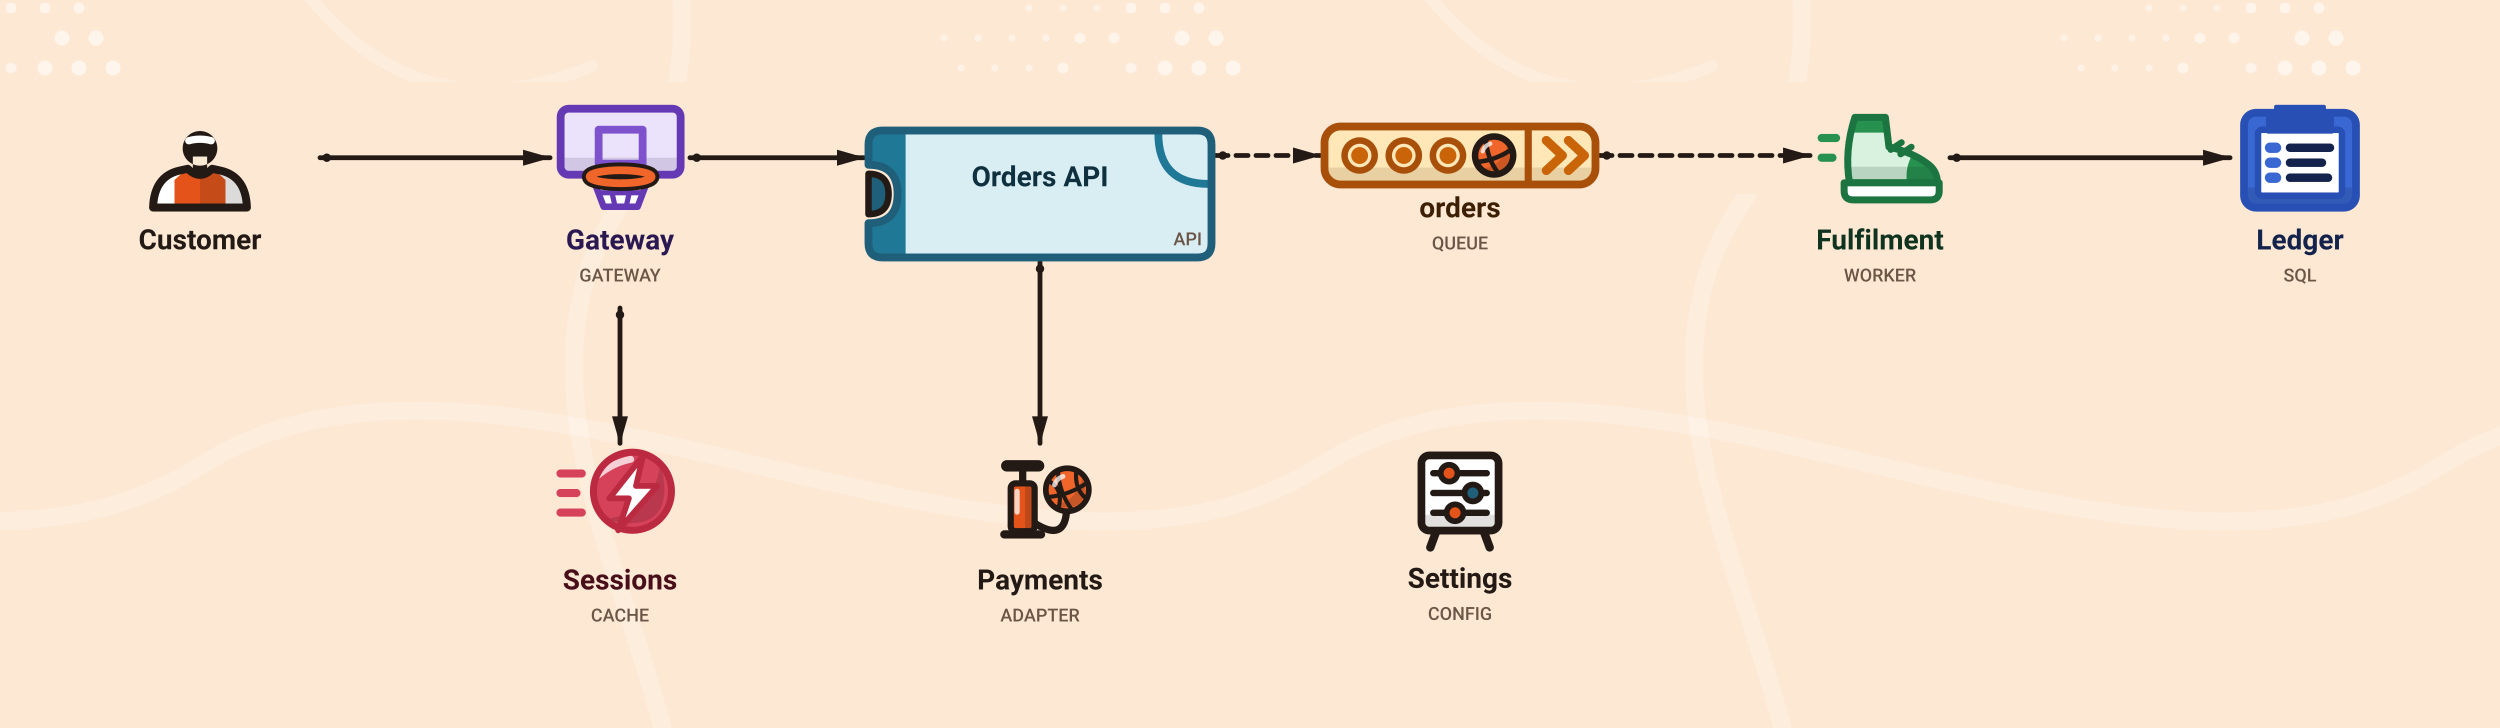
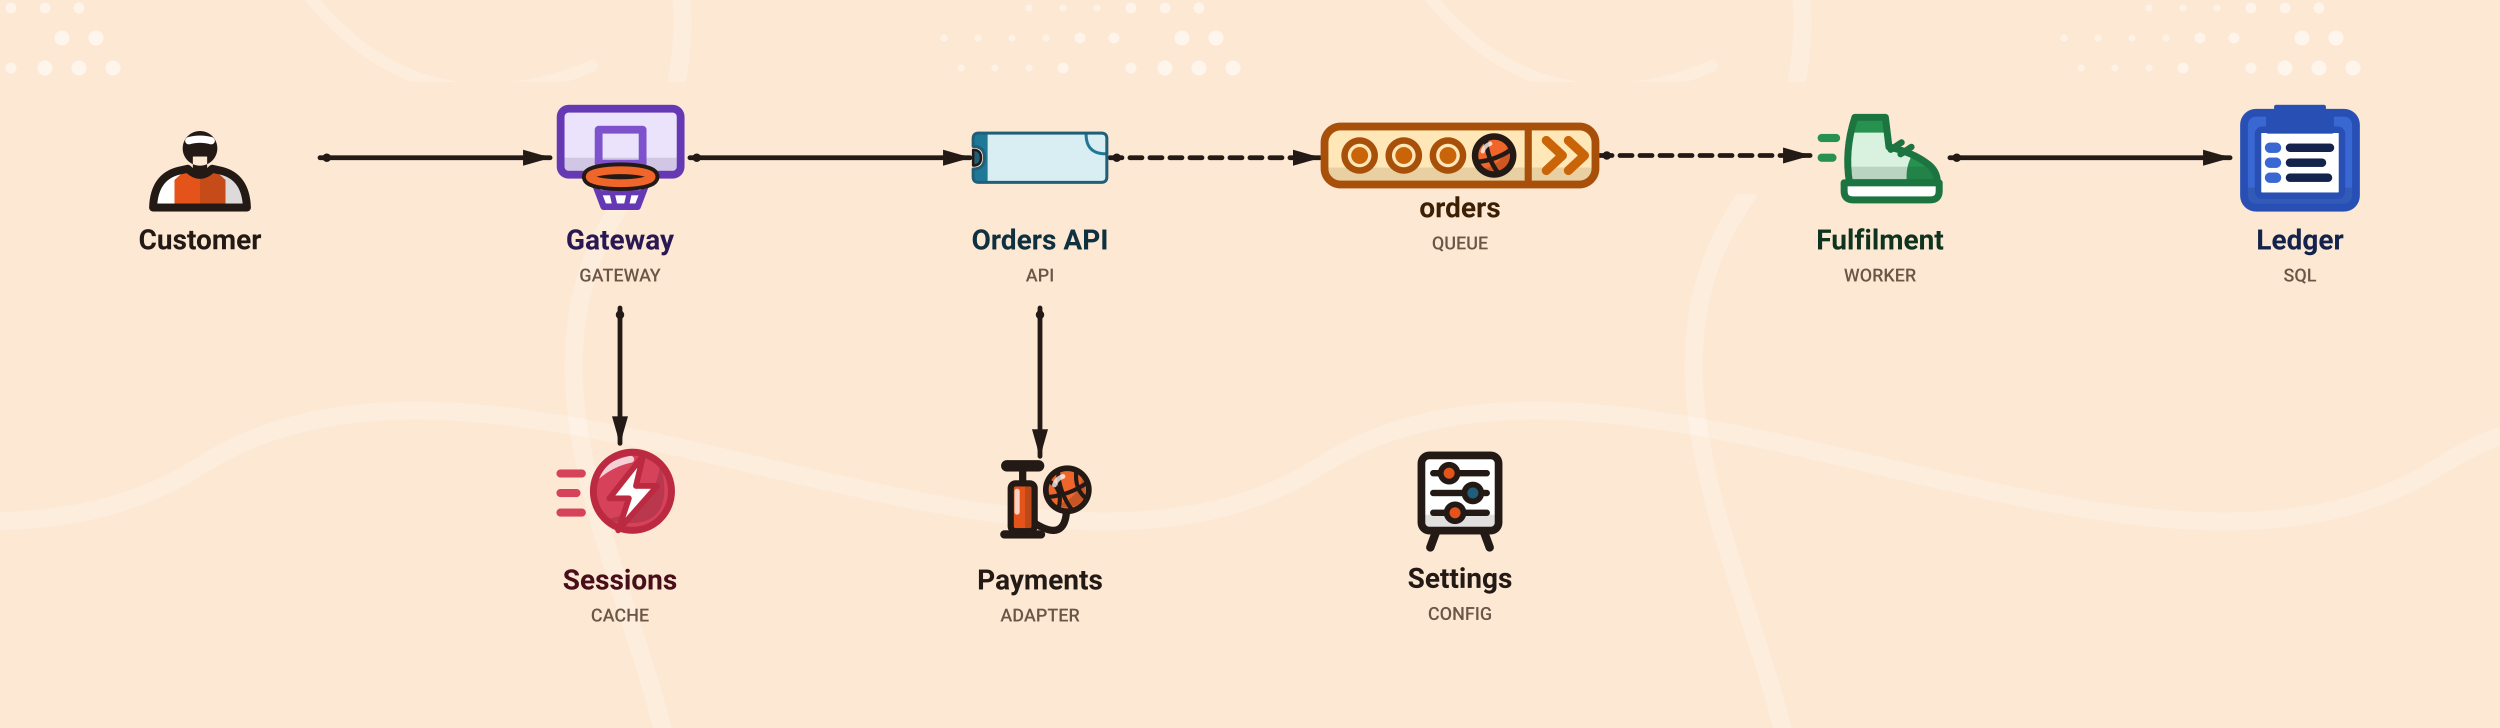
<svg xmlns="http://www.w3.org/2000/svg" width="1250" height="364" viewBox="0 0 1250 364">
  <defs>
    <filter id="export-pack-sample-dc-shadow" x="-25%" y="-30%" width="150%" height="170%">
      <feGaussianBlur in="SourceAlpha" stdDeviation="3" result="blur" />
      <feOffset in="blur" dx="0" dy="2" result="offset" />
      <feFlood flood-color="rgba(19, 24, 32, 0.13)" flood-opacity="1" result="color" />
      <feComposite in="color" in2="offset" operator="in" result="shadow" />
      <feMerge>
        <feMergeNode in="shadow" />
        <feMergeNode in="SourceGraphic" />
      </feMerge>
    </filter>
    <marker id="export-pack-sample-dc-arrow-231a15" viewBox="-0.7 -0.7 15.4 9.4" refX="13.5" refY="4" markerWidth="15.4" markerHeight="9.4" markerUnits="userSpaceOnUse" orient="auto-start-reverse">
      <path d="M14 4 L0 0 L0 8 Z" fill="#231a15" stroke-linejoin="round" stroke-linecap="round" />
    </marker>
    <marker id="export-pack-sample-dc-arrow-231a15-open" viewBox="-0.7 -0.7 15.4 9.4" refX="13.5" refY="4" markerWidth="15.4" markerHeight="9.4" markerUnits="userSpaceOnUse" orient="auto-start-reverse">
      <path d="M0 0 L14 4 L0 8" fill="none" stroke="#231a15" stroke-width="1.4" stroke-linejoin="round" stroke-linecap="round" />
    </marker>
    <marker id="export-pack-sample-dc-origin-231a15" viewBox="-6 -2.6 6.5 5.2" refX="0" refY="0" markerWidth="6.5" markerHeight="5.2" markerUnits="userSpaceOnUse" orient="auto-start-reverse">
      <circle cx="-3.4" cy="0" r="2.1" fill="#231a15" />
    </marker>
    <pattern id="export-pack-sample-dc-backdrop" x="100" y="97" width="560" height="420" patternUnits="userSpaceOnUse">
      <g opacity="1" stroke-linejoin="round">
        <path d="M0 136C150 40 410 232 560 136" fill="none" opacity="0.22" stroke="#ffffff" stroke-width="9" stroke-linecap="round" stroke-linejoin="round" />
        <path d="M214 0C120 130 308 290 214 420" fill="none" opacity="0.22" stroke="#ffffff" stroke-width="9" stroke-linecap="round" stroke-linejoin="round" />
        <path d="M52 318C90.67 367.33 138.67 380 196 356" fill="none" opacity="0.22" stroke="#ffffff" stroke-width="6" stroke-linecap="round" stroke-linejoin="round" />
        <path d="M372 342L372.01 342M380.5 357L380.51 357M372 372L372.01 372M389 342L389.01 342M397.5 357L397.51 357M389 372L389.01 372M406 312L406.01 312M414.5 327L414.51 327M406 342L406.01 342M414.5 357L414.51 357M431.5 297L431.51 297M431.5 327L431.51 327M423 342L423.01 342M440 282L440.01 282M448.5 297L448.51 297M440 312L440.01 312M448.5 327L448.51 327M457 282L457.01 282M457 312L457.01 312M474 282L474.01 282M482.5 297L482.51 297" fill="none" opacity="0.45" stroke="#ffffff" stroke-width="3.5" stroke-linecap="round" stroke-linejoin="round" />
        <path d="M431.5 357L431.51 357M423 372L423.01 372M440 342L440.01 342M440 372L440.01 372M465.5 327L465.51 327M457 342L457.01 342M465.5 357L465.51 357M474 312L474.01 312M482.5 327L482.51 327M499.5 297L499.51 297M491 312L491.01 312M499.5 327L499.51 327M508 282L508.01 282M516.5 297L516.51 297M508 312L508.01 312" fill="none" opacity="0.5" stroke="#ffffff" stroke-width="5.5" stroke-linecap="round" stroke-linejoin="round" />
        <path d="M457 372L457.01 372M482.5 357L482.51 357M474 372L474.01 372M491 342L491.01 342M499.5 357L499.51 357M491 372L491.01 372M508 342L508.01 342M516.5 357L516.51 357M508 372L508.01 372" fill="none" opacity="0.55" stroke="#ffffff" stroke-width="7.5" stroke-linecap="round" stroke-linejoin="round" />
      </g>
    </pattern>
  </defs>
  <rect x="0" y="0" width="1250" height="364" fill="#fde8d4" />
  <rect x="0" y="0" width="1250" height="364" fill="url(#export-pack-sample-dc-backdrop)" />
  <g transform="translate(100 97)">
    <path d="M60 -18.136L80 -18.136L117.511 -18.136L155.023 -18.136L175.023 -18.136" fill="none" marker-end="url(#export-pack-sample-dc-arrow-231a15)" marker-start="url(#export-pack-sample-dc-origin-231a15)" stroke="#231a15" stroke-width="2.4" stroke-linecap="round" stroke-linejoin="round" />
-     <path d="M244.977 -18.136L264.977 -18.136L288.489 -18.136L312 -18.136L332 -18.136" fill="none" marker-end="url(#export-pack-sample-dc-arrow-231a15)" marker-start="url(#export-pack-sample-dc-origin-231a15)" stroke="#231a15" stroke-width="2.4" stroke-linecap="round" stroke-linejoin="round" />
-     <path d="M508 -19.25L528 -19.25L534 -19.25L540 -19.25L560 -19.25" fill="none" marker-end="url(#export-pack-sample-dc-arrow-231a15)" marker-start="url(#export-pack-sample-dc-origin-231a15)" stroke="#231a15" stroke-width="2.4" stroke-dasharray="6 4" stroke-linecap="round" stroke-linejoin="round" />
+     <path d="M244.977 -18.136L264.977 -18.136L315 -18.136L365.023 -18.136L385.023 -18.136" fill="none" marker-end="url(#export-pack-sample-dc-arrow-231a15)" marker-start="url(#export-pack-sample-dc-origin-231a15)" stroke="#231a15" stroke-width="2.4" stroke-linecap="round" stroke-linejoin="round" />
+     <path d="M454.977 -18.136L474.977 -18.136L507.489 -18.136L540 -18.136L560 -18.136" fill="none" marker-end="url(#export-pack-sample-dc-arrow-231a15)" marker-start="url(#export-pack-sample-dc-origin-231a15)" stroke="#231a15" stroke-width="2.4" stroke-dasharray="6 4" stroke-linecap="round" stroke-linejoin="round" />
    <path d="M700 -19.25L720 -19.25L752.511 -19.25L785.023 -19.25L805.023 -19.25" fill="none" marker-end="url(#export-pack-sample-dc-arrow-231a15)" marker-start="url(#export-pack-sample-dc-origin-231a15)" stroke="#231a15" stroke-width="2.4" stroke-dasharray="6 4" stroke-linecap="round" stroke-linejoin="round" />
    <path d="M874.977 -18.136L894.977 -18.136L945 -18.136L995.023 -18.136L1015.023 -18.136" fill="none" marker-end="url(#export-pack-sample-dc-arrow-231a15)" marker-start="url(#export-pack-sample-dc-origin-231a15)" stroke="#231a15" stroke-width="2.4" stroke-linecap="round" stroke-linejoin="round" />
    <path d="M210 57L210 77L210 90.83L210 104.659L210 124.659" fill="none" marker-end="url(#export-pack-sample-dc-arrow-231a15)" marker-start="url(#export-pack-sample-dc-origin-231a15)" stroke="#231a15" stroke-width="2.4" stroke-linecap="round" stroke-linejoin="round" />
-     <path d="M420 34L420 54L420 79.33L420 104.659L420 124.659" fill="none" marker-end="url(#export-pack-sample-dc-arrow-231a15)" marker-start="url(#export-pack-sample-dc-origin-231a15)" stroke="#231a15" stroke-width="2.4" stroke-linecap="round" stroke-linejoin="round" />
+     <path d="M420 57L420 77L420 94.068L420 111.136L420 131.136" fill="none" marker-end="url(#export-pack-sample-dc-arrow-231a15)" marker-start="url(#export-pack-sample-dc-origin-231a15)" stroke="#231a15" stroke-width="2.4" stroke-linecap="round" stroke-linejoin="round" />
    <g transform="translate(-60 -46)">
      <path d="M36.54 52.76C36.88 42.56 41.13 36.44 49.29 34.4L53.88 33.38C57.96 37.46 62.04 37.46 66.12 33.38L70.71 34.4C78.87 36.44 83.12 42.56 83.46 52.76Z" fill="#ffffff" stroke="none" />
      <path d="M47.25 52.76L47.25 38.99L53.37 33.38L66.63 33.38L72.75 38.99L72.75 52.76Z" fill="#e4541a" stroke="none" />
      <path d="M60 33.38L66.12 33.38L70.71 34.4C78.87 36.44 83.12 42.56 83.46 52.76L60 52.76Z" fill="#231a15" opacity="0.16" stroke="none" />
      <path d="M36.54 52.76C36.88 42.56 41.13 36.44 49.29 34.4L53.88 33.38C57.96 37.46 62.04 37.46 66.12 33.38L70.71 34.4C78.87 36.44 83.12 42.56 83.46 52.76Z" fill="none" stroke="#231a15" stroke-width="3.98" stroke-linecap="round" stroke-linejoin="round" />
      <path d="M56.43 27.26L63.57 27.26L63.57 35.42L56.43 35.42ZM51.33 23.18C51.33 27.97 55.21 31.85 60 31.85C64.79 31.85 68.67 27.97 68.67 23.18C68.67 18.39 64.79 14.51 60 14.51C55.21 14.51 51.33 18.39 51.33 23.18Z" fill="#231a15" stroke="none" />
      <path d="M54.39 19.36C58.13 18.34 61.87 18.34 65.61 19.36" fill="none" stroke="#ffffff" stroke-width="3.65" stroke-linecap="round" stroke-linejoin="round" />
      <text x="60" y="73.65" fill="#231a15" font-family="system-ui, -apple-system, &quot;Segoe UI&quot;, Roboto, &quot;Helvetica Neue&quot;, Arial, sans-serif" font-size="14" font-weight="600" text-anchor="middle" letter-spacing="0" textLength="63.34" lengthAdjust="spacingAndGlyphs" xml:space="preserve">Customer</text>
    </g>
    <g transform="translate(150 -57)">
      <path d="M34.32 14.36L86.32 14.36C88.53 14.36 90.32 16.15 90.32 18.36L90.32 43.36C90.32 45.57 88.53 47.36 86.32 47.36L34.32 47.36C32.11 47.36 30.32 45.57 30.32 43.36L30.32 18.36C30.32 16.15 32.11 14.36 34.32 14.36Z" fill="#ebe2fb" stroke="none" />
      <path d="M31.82 38.86L88.82 38.86L88.82 45.86L31.82 45.86Z" fill="#2a1852" opacity="0.14" stroke="none" />
      <path d="M34.32 14.36L86.32 14.36C88.53 14.36 90.32 16.15 90.32 18.36L90.32 43.36C90.32 45.57 88.53 47.36 86.32 47.36L34.32 47.36C32.11 47.36 30.32 45.57 30.32 43.36L30.32 18.36C30.32 16.15 32.11 14.36 34.32 14.36Z" fill="none" stroke="#6539b4" stroke-width="3.9" stroke-linecap="round" stroke-linejoin="round" />
      <path d="M49.32 24.86L71.32 24.86L71.32 41.86L49.32 41.86Z" fill="none" stroke="#7d52cc" stroke-width="3.9" stroke-linecap="round" stroke-linejoin="round" />
      <path d="M46.32 48.86L74.32 48.86L68.82 63.37L51.82 63.37Z" fill="#ffffff" stroke="#6539b4" stroke-width="3.25" stroke-linecap="round" stroke-linejoin="round" />
      <path d="M54.82 50.86L57.32 62.37M65.82 50.86L63.32 62.37M49.32 56.36L71.32 56.36" fill="none" stroke="#6539b4" stroke-width="2.6" stroke-linecap="round" stroke-linejoin="round" />
      <path d="M44.82 48.36C44.82 50.16 51.76 51.61 60.32 51.61C68.88 51.61 75.82 50.16 75.82 48.36C75.82 46.57 68.88 45.11 60.32 45.11C51.76 45.11 44.82 46.57 44.82 48.36Z" fill="none" stroke="#231a15" stroke-width="7.8" stroke-linecap="round" stroke-linejoin="round" />
      <path d="M44.82 48.36C44.82 50.16 51.76 51.61 60.32 51.61C68.88 51.61 75.82 50.16 75.82 48.36C75.82 46.57 68.88 45.11 60.32 45.11C51.76 45.11 44.82 46.57 44.82 48.36Z" fill="none" stroke="#f0652a" stroke-width="3.9" stroke-linecap="round" stroke-linejoin="round" />
      <text x="60" y="84.72" fill="#2a1852" font-family="system-ui, -apple-system, &quot;Segoe UI&quot;, Roboto, &quot;Helvetica Neue&quot;, Arial, sans-serif" font-size="14" font-weight="600" text-anchor="middle" letter-spacing="0" textLength="58.39" lengthAdjust="spacingAndGlyphs" xml:space="preserve">Gateway</text>
      <text x="60" y="100.74" fill="#6b5546" font-family="system-ui, -apple-system, &quot;Segoe UI&quot;, Roboto, &quot;Helvetica Neue&quot;, Arial, sans-serif" font-size="9" font-weight="500" text-anchor="middle" letter-spacing="0" textLength="37.98" lengthAdjust="spacingAndGlyphs" xml:space="preserve">GATEWAY</text>
    </g>
-     <g transform="translate(332 -34)">
-       <path d="M2.25 23.92C8.94 23.92 12.28 27.28 12.28 34C12.28 40.72 8.94 44.08 2.25 44.08Z" fill="#1f5f7a" stroke="#231a15" stroke-width="3.26" stroke-linecap="round" stroke-linejoin="round" />
-       <path d="M9.27 2.26L166.73 2.26C171.4 2.26 173.75 4.61 173.75 9.31L173.75 58.69C173.75 63.39 171.4 65.74 166.73 65.74L9.27 65.74C4.6 65.74 2.25 63.39 2.25 58.69L2.25 48.61C11.95 48.61 16.8 43.74 16.8 34C16.8 24.26 11.95 19.39 2.25 19.39L2.25 9.31C2.25 4.61 4.6 2.26 9.27 2.26Z" fill="#d8eef3" stroke="none" />
-       <path d="M9.27 2.26L20.81 2.26L20.81 65.74L9.27 65.74C4.6 65.74 2.25 63.39 2.25 58.69L2.25 48.61C11.95 48.61 16.8 43.74 16.8 34C16.8 24.26 11.95 19.39 2.25 19.39L2.25 9.31C2.25 4.61 4.6 2.26 9.27 2.26Z" fill="#1f7896" stroke="none" />
-       <path d="M147.17 3.77C147.17 20.56 155.53 28.96 172.24 28.96" fill="none" stroke="#1f7896" stroke-width="3.93" stroke-linecap="round" stroke-linejoin="round" />
-       <path d="M9.27 2.26L166.73 2.26C171.4 2.26 173.75 4.61 173.75 9.31L173.75 58.69C173.75 63.39 171.4 65.74 166.73 65.74L9.27 65.74C4.6 65.74 2.25 63.39 2.25 58.69L2.25 48.61C11.95 48.61 16.8 43.74 16.8 34C16.8 24.26 11.95 19.39 2.25 19.39L2.25 9.31C2.25 4.61 4.6 2.26 9.27 2.26Z" fill="none" stroke="#1f5f7a" stroke-width="3.93" stroke-linecap="round" stroke-linejoin="round" />
-       <text x="88" y="30.13" fill="#0f303f" font-family="system-ui, -apple-system, &quot;Segoe UI&quot;, Roboto, &quot;Helvetica Neue&quot;, Arial, sans-serif" font-size="14" font-weight="600" text-anchor="middle" letter-spacing="0" textLength="66.98" lengthAdjust="spacingAndGlyphs" xml:space="preserve">Orders API</text>
-       <text x="169" y="59.63" fill="#6b5546" font-family="system-ui, -apple-system, &quot;Segoe UI&quot;, Roboto, &quot;Helvetica Neue&quot;, Arial, sans-serif" font-size="9" font-weight="500" text-anchor="end" letter-spacing="0" textLength="12.96" lengthAdjust="spacingAndGlyphs" xml:space="preserve">API</text>
+     <g transform="translate(360 -57)">
+       <path d="M26.58 34.95C29.19 34.95 30.49 36.26 30.49 38.86C30.49 41.47 29.19 42.77 26.58 42.77Z" fill="#1f5f7a" stroke="#231a15" stroke-width="1.27" stroke-linecap="round" stroke-linejoin="round" />
+       <path d="M29.32 26.55L90.68 26.55C92.51 26.55 93.42 27.46 93.42 29.29L93.42 48.44C93.42 50.26 92.51 51.18 90.68 51.18L29.32 51.18C27.49 51.18 26.58 50.26 26.58 48.44L26.58 44.53C30.36 44.53 32.25 42.64 32.25 38.86C32.25 35.09 30.36 33.2 26.58 33.2L26.58 29.29C26.58 27.46 27.49 26.55 29.32 26.55Z" fill="#d8eef3" stroke="none" />
+       <path d="M29.32 26.55L33.81 26.55L33.81 51.18L29.32 51.18C27.49 51.18 26.58 50.26 26.58 48.44L26.58 44.53C30.36 44.53 32.25 42.64 32.25 38.86C32.25 35.09 30.36 33.2 26.58 33.2L26.58 29.29C26.58 27.46 27.49 26.55 29.32 26.55Z" fill="#1f7896" stroke="none" />
+       <path d="M83.06 27.14C83.06 33.65 86.32 36.91 92.83 36.91" fill="none" stroke="#1f7896" stroke-width="1.52" stroke-linecap="round" stroke-linejoin="round" />
+       <path d="M29.32 26.55L90.68 26.55C92.51 26.55 93.42 27.46 93.42 29.29L93.42 48.44C93.42 50.26 92.51 51.18 90.68 51.18L29.32 51.18C27.49 51.18 26.58 50.26 26.58 48.44L26.58 44.53C30.36 44.53 32.25 42.64 32.25 38.86C32.25 35.09 30.36 33.2 26.58 33.2L26.58 29.29C26.58 27.46 27.49 26.55 29.32 26.55Z" fill="none" stroke="#1f5f7a" stroke-width="1.52" stroke-linecap="round" stroke-linejoin="round" />
+       <text x="60" y="84.72" fill="#0f303f" font-family="system-ui, -apple-system, &quot;Segoe UI&quot;, Roboto, &quot;Helvetica Neue&quot;, Arial, sans-serif" font-size="14" font-weight="600" text-anchor="middle" letter-spacing="0" textLength="66.98" lengthAdjust="spacingAndGlyphs" xml:space="preserve">Orders API</text>
+       <text x="60" y="100.74" fill="#6b5546" font-family="system-ui, -apple-system, &quot;Segoe UI&quot;, Roboto, &quot;Helvetica Neue&quot;, Arial, sans-serif" font-size="9" font-weight="500" text-anchor="middle" letter-spacing="0" textLength="12.96" lengthAdjust="spacingAndGlyphs" xml:space="preserve">API</text>
    </g>
    <g transform="translate(560 -36)">
      <path d="M10.28 2.25L129.72 2.25C134.15 2.25 137.74 5.83 137.74 10.25L137.74 23.25C137.74 27.67 134.15 31.25 129.72 31.25L10.28 31.25C5.85 31.25 2.26 27.67 2.26 23.25L2.26 10.25C2.26 5.83 5.85 2.25 10.28 2.25Z" fill="#ffe7b8" stroke="none" />
      <path d="M3.76 22.75L136.24 22.75L136.24 24.25C136.24 27.92 134.23 29.75 130.22 29.75L9.78 29.75C5.77 29.75 3.76 27.92 3.76 24.25Z" fill="#3d2003" opacity="0.12" stroke="none" />
      <path d="M10.28 2.25L129.72 2.25C134.15 2.25 137.74 5.83 137.74 10.25L137.74 23.25C137.74 27.67 134.15 31.25 129.72 31.25L10.28 31.25C5.85 31.25 2.26 27.67 2.26 23.25L2.26 10.25C2.26 5.83 5.85 2.25 10.28 2.25Z" fill="none" stroke="#a8500a" stroke-width="3.91" stroke-linecap="round" stroke-linejoin="round" />
      <path d="M12.29 16.75C12.29 20.89 15.66 24.25 19.82 24.25C23.97 24.25 27.35 20.89 27.35 16.75C27.35 12.61 23.97 9.25 19.82 9.25C15.66 9.25 12.29 12.61 12.29 16.75Z" fill="#ffe7b8" stroke="#a8500a" stroke-width="3.25" stroke-linecap="round" stroke-linejoin="round" />
      <path d="M34.37 16.75C34.37 20.89 37.74 24.25 41.9 24.25C46.05 24.25 49.43 20.89 49.43 16.75C49.43 12.61 46.05 9.25 41.9 9.25C37.74 9.25 34.37 12.61 34.37 16.75Z" fill="#ffe7b8" stroke="#a8500a" stroke-width="3.25" stroke-linecap="round" stroke-linejoin="round" />
      <path d="M56.45 16.75C56.45 20.89 59.82 24.25 63.98 24.25C68.13 24.25 71.51 20.89 71.51 16.75C71.51 12.61 68.13 9.25 63.98 9.25C59.82 9.25 56.45 12.61 56.45 16.75Z" fill="#ffe7b8" stroke="#a8500a" stroke-width="3.25" stroke-linecap="round" stroke-linejoin="round" />
      <path d="M19.82 16.75L19.82 16.75M41.9 16.75L41.9 16.75M63.98 16.75L63.98 16.75" fill="none" stroke="#c96508" stroke-width="8.46" stroke-linecap="round" stroke-linejoin="round" />
      <path d="M77.53 16.75C77.53 22 81.8 26.25 87.06 26.25C92.33 26.25 96.6 22 96.6 16.75C96.6 11.51 92.33 7.25 87.06 7.25C81.8 7.25 77.53 11.51 77.53 16.75Z" fill="#f0652a" stroke="none" />
      <path d="M93.93 9.91C96.98 22.07 92.4 26.63 80.2 23.59C88.27 22.52 92.85 17.95 93.93 9.91Z" fill="#3d2003" opacity="0.2" stroke="none" />
      <path d="M78.1 20C84.68 19.5 90.65 17.34 96.02 13.5M82.91 8.15C83.17 14.79 85.34 20.75 89.43 26" fill="none" stroke="#231a15" stroke-width="2.28" stroke-linecap="round" stroke-linejoin="round" />
      <path d="M81.34 14.66C81.98 12.76 83.25 11.5 85.15 10.86" fill="none" opacity="0.75" stroke="#ffffff" stroke-width="2.11" stroke-linecap="round" stroke-linejoin="round" />
      <path d="M77.53 16.75C77.53 22 81.8 26.25 87.06 26.25C92.33 26.25 96.6 22 96.6 16.75C96.6 11.51 92.33 7.25 87.06 7.25C81.8 7.25 77.53 11.51 77.53 16.75Z" fill="none" stroke="#231a15" stroke-width="3.25" stroke-linecap="round" stroke-linejoin="round" />
      <path d="M104.12 3.75L104.12 29.75" fill="none" stroke="#a8500a" stroke-width="3.58" stroke-linecap="round" stroke-linejoin="round" />
      <path d="M113.16 9.25L121.18 16.75L113.16 24.25M124.2 9.25L132.22 16.75L124.2 24.25" fill="none" stroke="#c96508" stroke-width="4.56" stroke-linecap="round" stroke-linejoin="round" />
      <text x="70" y="47.65" fill="#3d2003" font-family="system-ui, -apple-system, &quot;Segoe UI&quot;, Roboto, &quot;Helvetica Neue&quot;, Arial, sans-serif" font-size="14" font-weight="600" text-anchor="middle" letter-spacing="0" textLength="41.93" lengthAdjust="spacingAndGlyphs" xml:space="preserve">orders</text>
      <text x="70" y="63.68" fill="#6b5546" font-family="system-ui, -apple-system, &quot;Segoe UI&quot;, Roboto, &quot;Helvetica Neue&quot;, Arial, sans-serif" font-size="9" font-weight="500" text-anchor="middle" letter-spacing="0" textLength="24.75" lengthAdjust="spacingAndGlyphs" xml:space="preserve">QUEUE</text>
    </g>
    <g transform="translate(780 -57)">
      <path d="M30.85 29L38.03 29M30.85 38.86L36.23 38.86" fill="none" stroke="#27914f" stroke-width="4.08" stroke-linecap="round" stroke-linejoin="round" />
      <path d="M47.44 18.68L62.69 18.68L64.48 33.48C72.26 35.28 78.53 37.97 83.32 41.55C86.91 43.94 88.7 47.24 88.7 51.42L44.75 51.42C42.96 40.66 43.86 29.75 47.44 18.68Z" fill="#d9f2df" stroke="none" />
      <path d="M47.44 18.68L62.69 18.68L63.59 26.31L45.65 26.31C45.95 23.62 46.55 21.07 47.44 18.68ZM76.14 37.52C83.91 40.81 88.1 45.44 88.7 51.42L73.45 51.42C72.86 46.04 73.75 41.41 76.14 37.52Z" fill="#27914f" stroke="none" />
      <path d="M44.31 43.35L86.01 43.35C87.8 45.74 88.7 48.43 88.7 51.42L44.75 51.42Z" fill="#0e331e" opacity="0.16" stroke="none" />
      <path d="M47.44 18.68L62.69 18.68L64.48 33.48C72.26 35.28 78.53 37.97 83.32 41.55C86.91 43.94 88.7 47.24 88.7 51.42L44.75 51.42C42.96 40.66 43.86 29.75 47.44 18.68Z" fill="none" stroke="#1c7541" stroke-width="3.5" stroke-linecap="round" stroke-linejoin="round" />
      <path d="M65.38 34.83L70.76 31.24M70.31 37.07L75.69 33.48" fill="none" stroke="#1c7541" stroke-width="3.21" stroke-linecap="round" stroke-linejoin="round" />
      <path d="M42.06 51.42L89.6 51.42L89.6 55.46C89.6 58.45 88.1 59.94 85.11 59.94L46.55 59.94C43.56 59.94 42.06 58.45 42.06 55.46Z" fill="#ffffff" stroke="#1c7541" stroke-width="3.5" stroke-linecap="round" stroke-linejoin="round" />
      <text x="60" y="84.72" fill="#0e331e" font-family="system-ui, -apple-system, &quot;Segoe UI&quot;, Roboto, &quot;Helvetica Neue&quot;, Arial, sans-serif" font-size="14" font-weight="600" text-anchor="middle" letter-spacing="0" textLength="70.18" lengthAdjust="spacingAndGlyphs" xml:space="preserve">Fulfilment</text>
      <text x="60" y="100.74" fill="#6b5546" font-family="system-ui, -apple-system, &quot;Segoe UI&quot;, Roboto, &quot;Helvetica Neue&quot;, Arial, sans-serif" font-size="9" font-weight="500" text-anchor="middle" letter-spacing="0" textLength="33.03" lengthAdjust="spacingAndGlyphs" xml:space="preserve">WORKER</text>
    </g>
    <g transform="translate(990 -57)">
      <path d="M38.01 16.38L81.99 16.38C85.3 16.38 87.98 19.06 87.98 22.37L87.98 57.85C87.98 61.16 85.3 63.85 81.99 63.85L38.01 63.85C34.7 63.85 32.02 61.16 32.02 57.85L32.02 22.37C32.02 19.06 34.7 16.38 38.01 16.38Z" fill="#3a68d2" stroke="none" />
      <path d="M33.52 53.85L86.48 53.85L86.48 56.85C86.48 60.51 84.65 62.35 80.99 62.35L39.01 62.35C35.35 62.35 33.52 60.51 33.52 56.85Z" fill="#14234c" opacity="0.2" stroke="none" />
      <path d="M38.01 16.38L81.99 16.38C85.3 16.38 87.98 19.06 87.98 22.37L87.98 57.85C87.98 61.16 85.3 63.85 81.99 63.85L38.01 63.85C34.7 63.85 32.02 61.16 32.02 57.85L32.02 22.37C32.02 19.06 34.7 16.38 38.01 16.38Z" fill="none" stroke="#2850b4" stroke-width="3.9" stroke-linecap="round" stroke-linejoin="round" />
      <path d="M41.01 24.87L78.99 24.87C80.09 24.87 80.99 25.77 80.99 26.87L80.99 55.85C80.99 56.96 80.09 57.85 78.99 57.85L41.01 57.85C39.91 57.85 39.01 56.96 39.01 55.85L39.01 26.87C39.01 25.77 39.91 24.87 41.01 24.87Z" fill="#ffffff" stroke="#2850b4" stroke-width="3.25" stroke-linecap="round" stroke-linejoin="round" />
      <path d="M45.01 33.87L48.01 33.87M45.01 41.36L48.01 41.36M45.01 48.86L48.01 48.86" fill="none" stroke="#3a68d2" stroke-width="5.2" stroke-linecap="round" stroke-linejoin="round" />
      <path d="M55 33.87L74.99 33.87M55 41.36L70.99 41.36M55 48.86L73.99 48.86" fill="none" stroke="#14234c" stroke-width="4.23" stroke-linecap="round" stroke-linejoin="round" />
      <path d="M48.01 13.38L71.99 13.38L71.99 17.88L75.99 17.88L75.99 25.87L44.01 25.87L44.01 17.88L48.01 17.88Z" fill="#2850b4" stroke="#2850b4" stroke-width="1.95" stroke-linecap="round" stroke-linejoin="round" />
      <text x="60" y="84.72" fill="#14234c" font-family="system-ui, -apple-system, &quot;Segoe UI&quot;, Roboto, &quot;Helvetica Neue&quot;, Arial, sans-serif" font-size="14" font-weight="600" text-anchor="middle" letter-spacing="0" textLength="44.99" lengthAdjust="spacingAndGlyphs" xml:space="preserve">Ledger</text>
      <text x="60" y="100.74" fill="#6b5546" font-family="system-ui, -apple-system, &quot;Segoe UI&quot;, Roboto, &quot;Helvetica Neue&quot;, Arial, sans-serif" font-size="9" font-weight="500" text-anchor="middle" letter-spacing="0" textLength="14.85" lengthAdjust="spacingAndGlyphs" xml:space="preserve">SQL</text>
    </g>
    <g transform="translate(150 113)">
      <path d="M30.24 26.74L40.9 26.74M30.24 36.51L38.24 36.51M30.24 46.28L40.9 46.28" fill="none" stroke="#d6425a" stroke-width="4.04" stroke-linecap="round" stroke-linejoin="round" />
      <path d="M46.68 35.63C46.68 46.42 55.43 55.17 66.22 55.17C77.01 55.17 85.76 46.42 85.76 35.63C85.76 24.83 77.01 16.08 66.22 16.08C55.43 16.08 46.68 24.83 46.68 35.63Z" fill="#d6425a" stroke="none" />
      <path d="M80.29 21.55C86.54 46.57 77.16 55.95 52.15 49.7C68.69 47.48 78.07 38.1 80.29 21.55Z" fill="#480e19" opacity="0.2" stroke="none" />
      <path d="M48.9 27.63C53.93 23.49 59.41 20.82 65.33 19.64" fill="none" opacity="0.75" stroke="#ffffff" stroke-width="3.46" stroke-linecap="round" stroke-linejoin="round" />
      <path d="M46.68 35.63C46.68 46.42 55.43 55.17 66.22 55.17C77.01 55.17 85.76 46.42 85.76 35.63C85.76 24.83 77.01 16.08 66.22 16.08C55.43 16.08 46.68 24.83 46.68 35.63Z" fill="none" stroke="#bb2a41" stroke-width="3.46" stroke-linecap="round" stroke-linejoin="round" />
      <path d="M71.55 17.86L54.67 39.18L64.44 39.18L59.11 55.17L78.65 32.96L67.99 32.96Z" fill="#ffffff" stroke="#bb2a41" stroke-width="2.89" stroke-linecap="round" stroke-linejoin="round" />
      <text x="60" y="84.72" fill="#480e19" font-family="system-ui, -apple-system, &quot;Segoe UI&quot;, Roboto, &quot;Helvetica Neue&quot;, Arial, sans-serif" font-size="14" font-weight="600" text-anchor="middle" letter-spacing="0" textLength="61.01" lengthAdjust="spacingAndGlyphs" xml:space="preserve">Sessions</text>
      <text x="60" y="100.74" fill="#6b5546" font-family="system-ui, -apple-system, &quot;Segoe UI&quot;, Roboto, &quot;Helvetica Neue&quot;, Arial, sans-serif" font-size="9" font-weight="500" text-anchor="middle" letter-spacing="0" textLength="24.75" lengthAdjust="spacingAndGlyphs" xml:space="preserve">CACHE</text>
    </g>
    <g transform="translate(360 113)">
      <path d="M57.32 51.62C67.42 58 72.74 55.87 73.27 45.24" fill="none" stroke="#231a15" stroke-width="3.63" stroke-linecap="round" stroke-linejoin="round" />
      <path d="M51.34 31.69L51.34 23.72" fill="none" stroke="#231a15" stroke-width="3.63" stroke-linecap="round" stroke-linejoin="round" />
      <path d="M43.37 22.92L59.31 22.92" fill="none" stroke="#231a15" stroke-width="5.69" stroke-linecap="round" stroke-linejoin="round" />
      <path d="M47.76 31.69L54.93 31.69C56.25 31.69 57.32 32.76 57.32 34.08L57.32 53.21C57.32 54.53 56.25 55.6 54.93 55.6L47.76 55.6C46.44 55.6 45.36 54.53 45.36 53.21L45.36 34.08C45.36 32.76 46.44 31.69 47.76 31.69Z" fill="#e4541a" stroke="none" />
      <path d="M52.54 32.88L56.13 32.88L56.13 54.41L52.54 54.41Z" fill="#231a15" opacity="0.2" stroke="none" />
      <path d="M48.55 35.67L48.55 46.04" fill="none" opacity="0.75" stroke="#ffffff" stroke-width="2.59" stroke-linecap="round" stroke-linejoin="round" />
      <path d="M47.76 31.69L54.93 31.69C56.25 31.69 57.32 32.76 57.32 34.08L57.32 53.21C57.32 54.53 56.25 55.6 54.93 55.6L47.76 55.6C46.44 55.6 45.36 54.53 45.36 53.21L45.36 34.08C45.36 32.76 46.44 31.69 47.76 31.69Z" fill="none" stroke="#231a15" stroke-width="3.11" stroke-linecap="round" stroke-linejoin="round" />
      <path d="M42.18 57.2L60.51 57.2" fill="none" stroke="#231a15" stroke-width="4.15" stroke-linecap="round" stroke-linejoin="round" />
      <path d="M62.9 34.88C62.9 40.82 67.72 45.64 73.66 45.64C79.61 45.64 84.43 40.82 84.43 34.88C84.43 28.93 79.61 24.12 73.66 24.12C67.72 24.12 62.9 28.93 62.9 34.88Z" fill="#f0652a" stroke="none" />
      <path d="M81.41 27.13C84.86 40.9 79.69 46.07 65.92 42.63C75.03 41.41 80.19 36.24 81.41 27.13Z" fill="#231a15" opacity="0.2" stroke="none" />
      <path d="M63.55 38.56C70.98 37.99 77.72 35.54 83.78 31.2M68.97 25.13C69.27 32.66 71.72 39.4 76.34 45.36M64.01 30.37C69.39 33 71.11 37.72 69.16 44.53M78.17 25.22C77.44 31.6 79.15 36.32 83.32 39.38" fill="none" stroke="#231a15" stroke-width="2.07" stroke-linecap="round" stroke-linejoin="round" />
      <path d="M67.21 32.51C67.92 30.36 69.36 28.92 71.51 28.21" fill="none" opacity="0.75" stroke="#ffffff" stroke-width="2.38" stroke-linecap="round" stroke-linejoin="round" />
      <path d="M62.9 34.88C62.9 40.82 67.72 45.64 73.66 45.64C79.61 45.64 84.43 40.82 84.43 34.88C84.43 28.93 79.61 24.12 73.66 24.12C67.72 24.12 62.9 28.93 62.9 34.88Z" fill="none" stroke="#231a15" stroke-width="2.85" stroke-linecap="round" stroke-linejoin="round" />
      <text x="60" y="84.72" fill="#231a15" font-family="system-ui, -apple-system, &quot;Segoe UI&quot;, Roboto, &quot;Helvetica Neue&quot;, Arial, sans-serif" font-size="14" font-weight="600" text-anchor="middle" letter-spacing="0" textLength="66.39" lengthAdjust="spacingAndGlyphs" xml:space="preserve">Payments</text>
      <text x="60" y="100.74" fill="#6b5546" font-family="system-ui, -apple-system, &quot;Segoe UI&quot;, Roboto, &quot;Helvetica Neue&quot;, Arial, sans-serif" font-size="9" font-weight="500" text-anchor="middle" letter-spacing="0" textLength="34.65" lengthAdjust="spacingAndGlyphs" xml:space="preserve">ADAPTER</text>
    </g>
    <g transform="translate(570 118)">
      <path d="M48.62 49.31L45.16 58.71M71.38 49.31L74.84 58.71" fill="none" stroke="#231a15" stroke-width="4.19" stroke-linecap="round" stroke-linejoin="round" />
      <path d="M44.66 12.7L75.34 12.7C77.52 12.7 79.29 14.47 79.29 16.66L79.29 46.34C79.29 48.52 77.52 50.3 75.34 50.3L44.66 50.3C42.48 50.3 40.71 48.52 40.71 46.34L40.71 16.66C40.71 14.47 42.48 12.7 44.66 12.7Z" fill="#ffffff" stroke="none" />
      <path d="M42.19 42.38L77.81 42.38L77.81 48.81L42.19 48.81Z" fill="#231a15" opacity="0.14" stroke="none" />
      <path d="M44.66 12.7L75.34 12.7C77.52 12.7 79.29 14.47 79.29 16.66L79.29 46.34C79.29 48.52 77.52 50.3 75.34 50.3L44.66 50.3C42.48 50.3 40.71 48.52 40.71 46.34L40.71 16.66C40.71 14.47 42.48 12.7 44.66 12.7Z" fill="none" stroke="#231a15" stroke-width="3.86" stroke-linecap="round" stroke-linejoin="round" />
      <path d="M46.64 21.6L73.36 21.6M46.64 31.5L73.36 31.5M46.64 41.39L73.36 41.39" fill="none" stroke="#231a15" stroke-width="3.21" stroke-linecap="round" stroke-linejoin="round" />
      <path d="M50.35 21.6C50.35 23.92 52.24 25.81 54.56 25.81C56.88 25.81 58.76 23.92 58.76 21.6C58.76 19.28 56.88 17.4 54.56 17.4C52.24 17.4 50.35 19.28 50.35 21.6Z" fill="#e4541a" stroke="#231a15" stroke-width="2.9" stroke-linecap="round" stroke-linejoin="round" />
      <path d="M62.23 31.5C62.23 33.82 64.11 35.7 66.43 35.7C68.75 35.7 70.64 33.82 70.64 31.5C70.64 29.18 68.75 27.29 66.43 27.29C64.11 27.29 62.23 29.18 62.23 31.5Z" fill="#1f5f7a" stroke="#231a15" stroke-width="2.9" stroke-linecap="round" stroke-linejoin="round" />
      <path d="M53.32 41.39C53.32 43.71 55.21 45.6 57.53 45.6C59.85 45.6 61.73 43.71 61.73 41.39C61.73 39.07 59.85 37.19 57.53 37.19C55.21 37.19 53.32 39.07 53.32 41.39Z" fill="#e4541a" stroke="#231a15" stroke-width="2.9" stroke-linecap="round" stroke-linejoin="round" />
      <text x="60" y="78.92" fill="#231a15" font-family="system-ui, -apple-system, &quot;Segoe UI&quot;, Roboto, &quot;Helvetica Neue&quot;, Arial, sans-serif" font-size="14" font-weight="600" text-anchor="middle" letter-spacing="0" textLength="54.89" lengthAdjust="spacingAndGlyphs" xml:space="preserve">Settings</text>
      <text x="60" y="94.95" fill="#6b5546" font-family="system-ui, -apple-system, &quot;Segoe UI&quot;, Roboto, &quot;Helvetica Neue&quot;, Arial, sans-serif" font-size="9" font-weight="500" text-anchor="middle" letter-spacing="0" textLength="27.81" lengthAdjust="spacingAndGlyphs" xml:space="preserve">CONFIG</text>
    </g>
  </g>
</svg>
